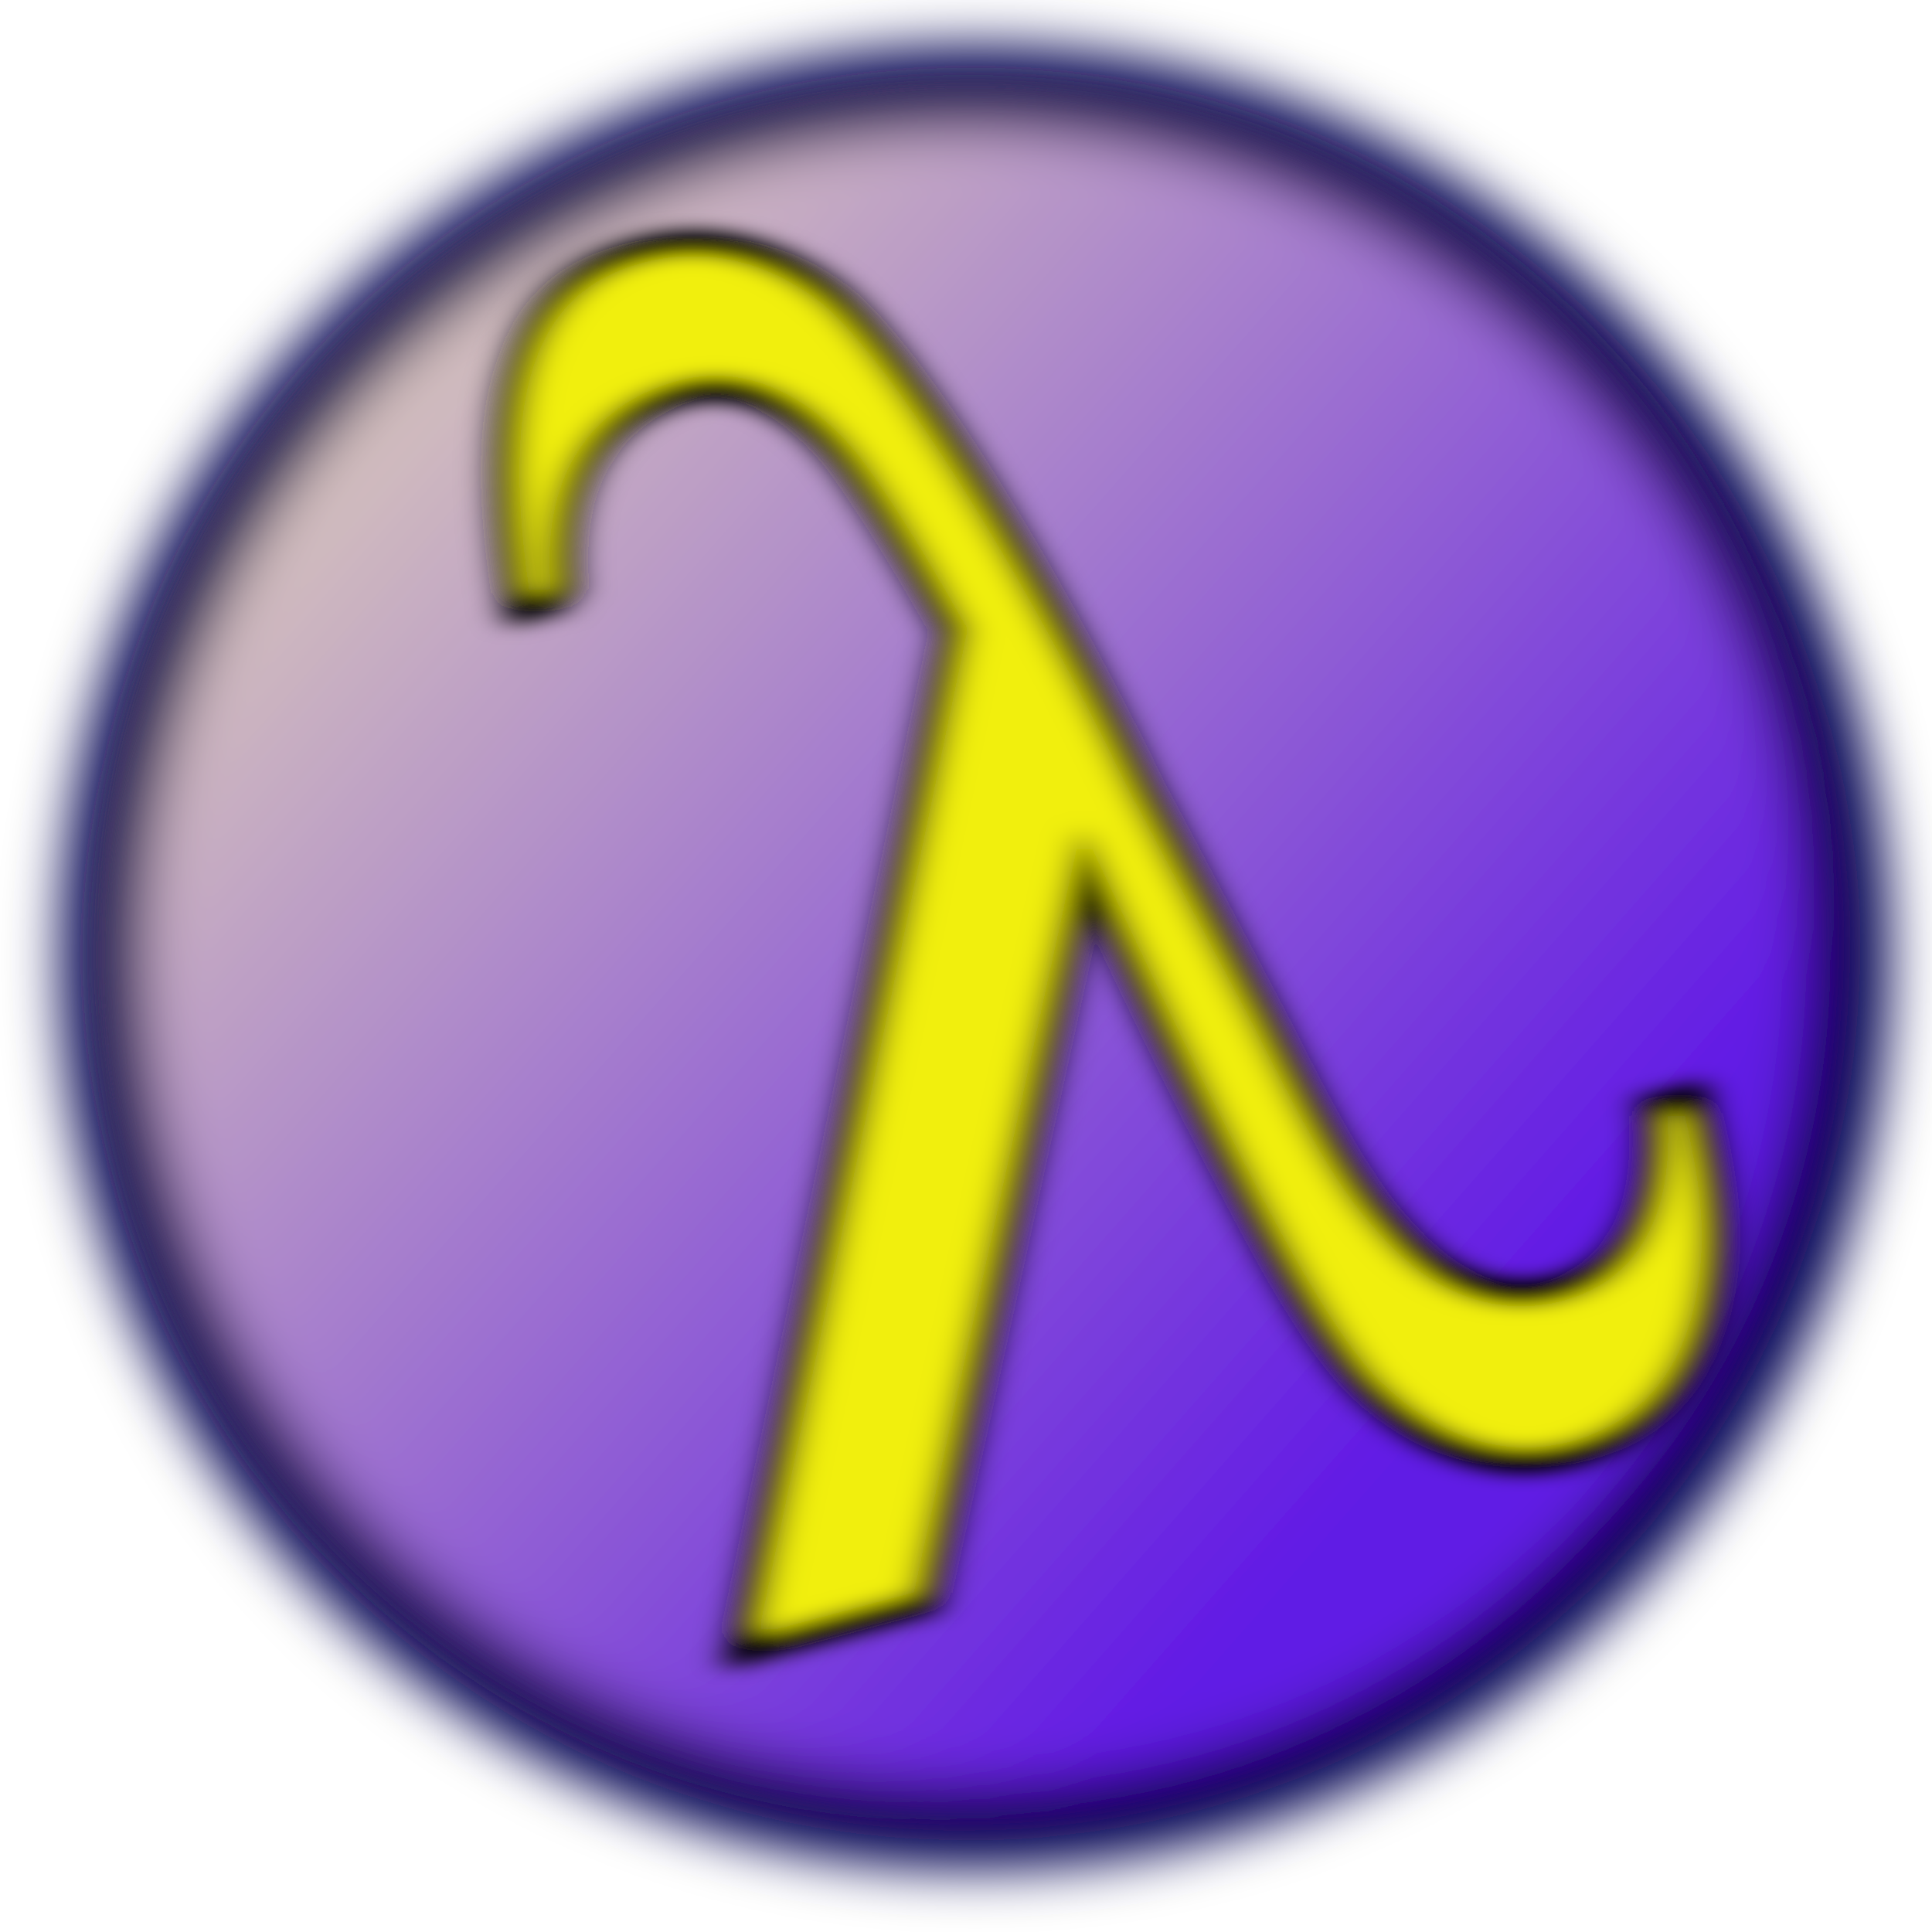
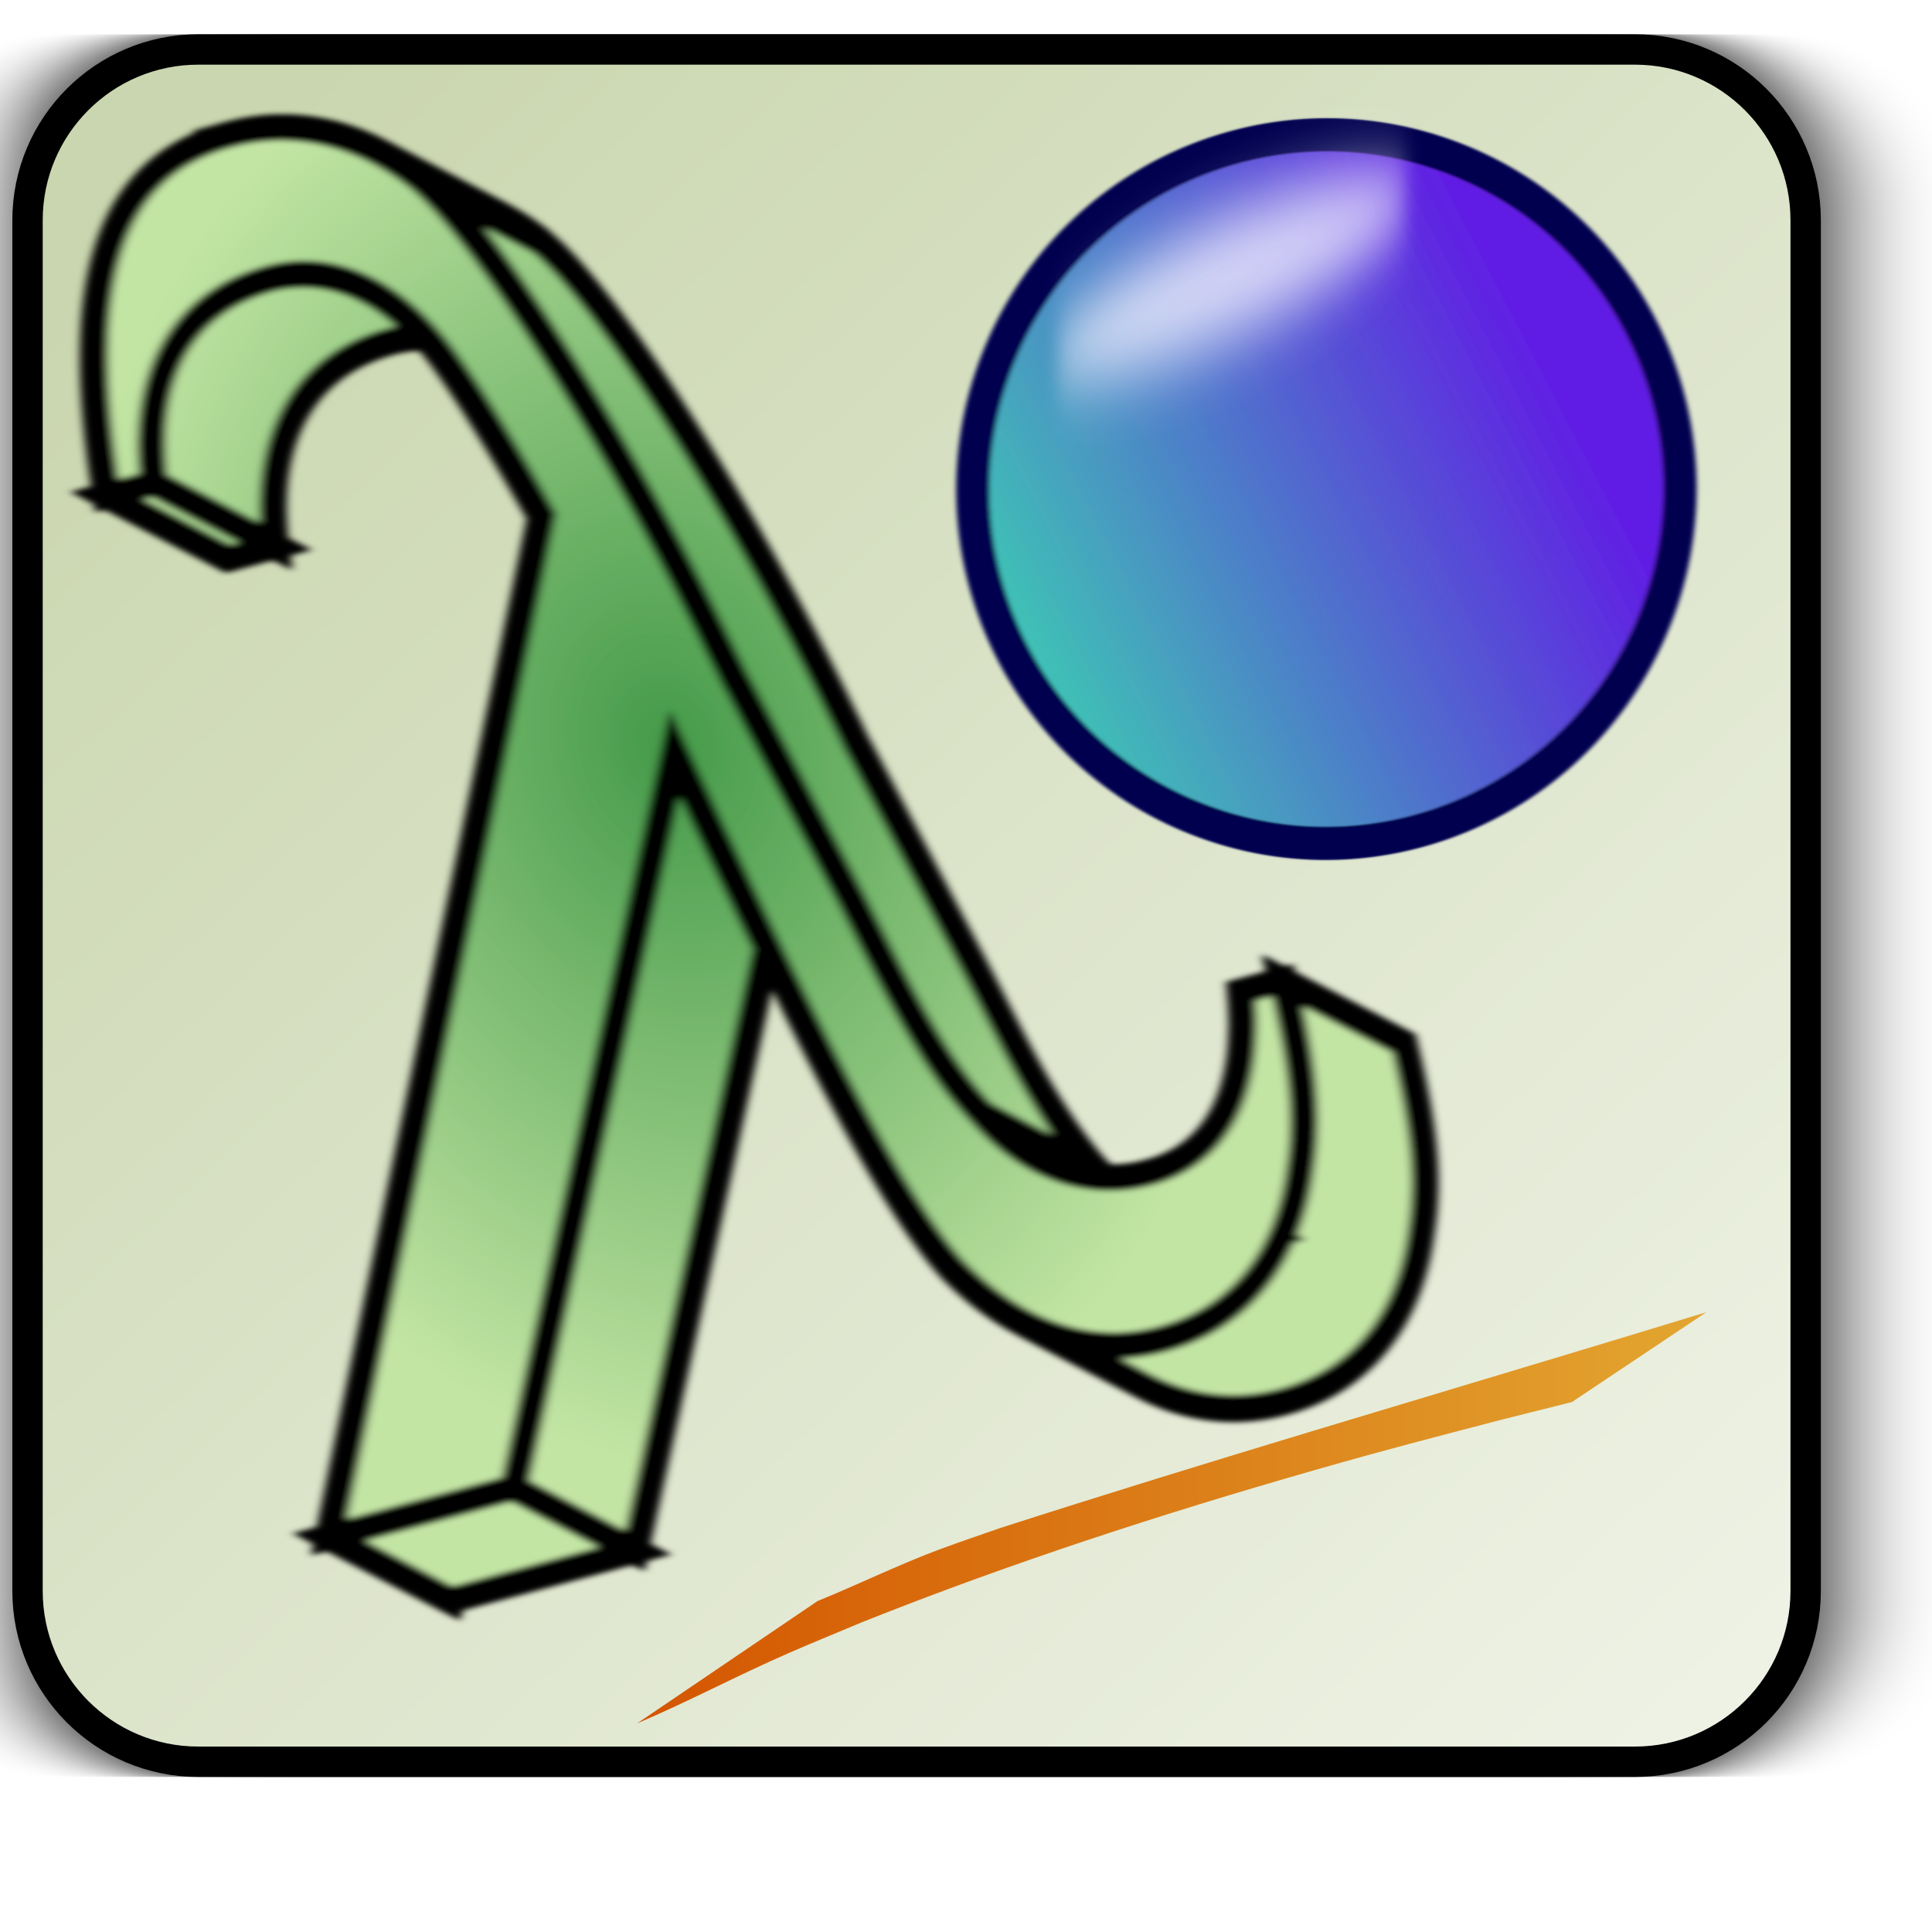
- <svg xmlns="http://www.w3.org/2000/svg" xmlns:xlink="http://www.w3.org/1999/xlink" width="64px" height="64px" id="svg2816" version="1.1">
+ <svg xmlns="http://www.w3.org/2000/svg" xmlns:xlink="http://www.w3.org/1999/xlink" version="1.1" id="svg2816" height="64px" width="64px">
  <defs id="defs2818">
+     <linearGradient id="linearGradient3688">
+       <stop style="stop-color:#d45500;stop-opacity:1;" offset="0" id="stop3690" />
+       <stop style="stop-color:#e3a630;stop-opacity:1;" offset="1" id="stop3692" />
+     </linearGradient>
+     <linearGradient id="linearGradient5686">
+       <stop style="stop-color:#cad6af;stop-opacity:1;" offset="0" id="stop5688" />
+       <stop style="stop-color:#fffffe;stop-opacity:1;" offset="1" id="stop5690" />
+     </linearGradient>
+     <linearGradient id="linearGradient3727">
+       <stop id="stop3729" offset="0" style="stop-color:#449a49;stop-opacity:1;" />
+       <stop id="stop3731" offset="1" style="stop-color:#c3e5a4;stop-opacity:1;" />
+     </linearGradient>
    <linearGradient id="linearGradient3600">
-       <stop style="stop-color:#611ae5;stop-opacity:1;" offset="0" id="stop3602" />
-       <stop style="stop-color:#ffffae;stop-opacity:1;" offset="1" id="stop3604" />
+       <stop id="stop3602" offset="0" style="stop-color:#611ae5;stop-opacity:1;" />
+       <stop id="stop3604" offset="1" style="stop-color:#33ffa4;stop-opacity:1;" />
    </linearGradient>
-     <linearGradient xlink:href="#linearGradient3600" id="linearGradient3608" x1="48.885" y1="49.182" x2="-6.885" y2="-0.024" gradientUnits="userSpaceOnUse" />
-     <filter id="filter3690">
-       <feGaussianBlur stdDeviation="0.48" id="feGaussianBlur3692" />
+     <filter height="1.387" y="-0.193" width="1.451" x="-0.226" id="filter3601">
+       <feGaussianBlur id="feGaussianBlur3603" stdDeviation="2.907" />
    </filter>
-     <filter id="filter3702">
-       <feGaussianBlur stdDeviation="1.01" id="feGaussianBlur3704" />
+     <radialGradient gradientUnits="userSpaceOnUse" gradientTransform="matrix(1,0,0,1.39848,0,-13.233)" r="20.299" fy="33.209" fx="33.228" cy="33.209" cx="33.228" id="radialGradient3735" xlink:href="#linearGradient3727" />
+     <radialGradient r="20.299" fy="33.209" fx="33.228" cy="33.209" cx="33.228" gradientTransform="matrix(1,0,0,1.39848,0,-13.233)" gradientUnits="userSpaceOnUse" id="radialGradient3737" xlink:href="#linearGradient3727" />
+     <radialGradient xlink:href="#linearGradient3727" id="radialGradient4389" gradientUnits="userSpaceOnUse" gradientTransform="matrix(1,0,0,1.39848,0,-13.233)" cx="33.228" cy="33.209" fx="33.228" fy="33.209" r="20.299" />
+     <radialGradient xlink:href="#linearGradient3727" id="radialGradient4393" gradientUnits="userSpaceOnUse" gradientTransform="matrix(1,0,0,1.39848,0,-13.233)" cx="33.228" cy="33.209" fx="33.228" fy="33.209" r="20.299" />
+     <radialGradient xlink:href="#linearGradient3727" id="radialGradient4395" gradientUnits="userSpaceOnUse" gradientTransform="matrix(1,0,0,1.39848,0,-13.233)" cx="33.228" cy="33.209" fx="33.228" fy="33.209" r="20.299" />
+     <radialGradient xlink:href="#linearGradient3727" id="radialGradient5525" gradientUnits="userSpaceOnUse" gradientTransform="matrix(0.9104559,-0.243956,0.3132219,1.16896,-18.52737,-6.061295)" cx="33.228" cy="33.209" fx="33.228" fy="33.209" r="20.299" />
+     <radialGradient xlink:href="#linearGradient3727" id="radialGradient5527" gradientUnits="userSpaceOnUse" gradientTransform="matrix(1,0,0,1.39848,0,-13.233)" cx="33.228" cy="33.209" fx="33.228" fy="33.209" r="20.299" />
+     <radialGradient xlink:href="#linearGradient3727" id="radialGradient5529" gradientUnits="userSpaceOnUse" gradientTransform="matrix(1,0,0,1.39848,0,-13.233)" cx="33.228" cy="33.209" fx="33.228" fy="33.209" r="20.299" />
+     <radialGradient xlink:href="#linearGradient3727" id="radialGradient5531" gradientUnits="userSpaceOnUse" gradientTransform="matrix(1,0,0,1.39848,0,-13.233)" cx="33.228" cy="33.209" fx="33.228" fy="33.209" r="20.299" />
+     <radialGradient xlink:href="#linearGradient3727" id="radialGradient5533" gradientUnits="userSpaceOnUse" gradientTransform="matrix(1,0,0,1.39848,0,-13.233)" cx="33.228" cy="33.209" fx="33.228" fy="33.209" r="20.299" />
+     <radialGradient xlink:href="#linearGradient3727" id="radialGradient5535" gradientUnits="userSpaceOnUse" gradientTransform="matrix(1,0,0,1.39848,0,-13.233)" cx="33.228" cy="33.209" fx="33.228" fy="33.209" r="20.299" />
+     <radialGradient xlink:href="#linearGradient3727" id="radialGradient5537" gradientUnits="userSpaceOnUse" gradientTransform="matrix(1,0,0,1.39848,0,-13.233)" cx="33.228" cy="33.209" fx="33.228" fy="33.209" r="20.299" />
+     <radialGradient xlink:href="#linearGradient3727" id="radialGradient5539" gradientUnits="userSpaceOnUse" gradientTransform="matrix(1,0,0,1.39848,0,-13.233)" cx="33.228" cy="33.209" fx="33.228" fy="33.209" r="20.299" />
+     <radialGradient xlink:href="#linearGradient3727" id="radialGradient5541" gradientUnits="userSpaceOnUse" gradientTransform="matrix(1,0,0,1.39848,0,-13.233)" cx="33.228" cy="33.209" fx="33.228" fy="33.209" r="20.299" />
+     <radialGradient xlink:href="#linearGradient3727" id="radialGradient5543" gradientUnits="userSpaceOnUse" gradientTransform="matrix(0.9104559,-0.243956,0.3132219,1.16896,-18.52737,-6.061295)" cx="33.228" cy="33.209" fx="33.228" fy="33.209" r="20.299" />
+     <radialGradient xlink:href="#linearGradient3727" id="radialGradient5545" gradientUnits="userSpaceOnUse" gradientTransform="matrix(1,0,0,1.39848,0,-13.233)" cx="33.228" cy="33.209" fx="33.228" fy="33.209" r="20.299" />
+     <radialGradient xlink:href="#linearGradient3727" id="radialGradient5547" gradientUnits="userSpaceOnUse" gradientTransform="matrix(1,0,0,1.39848,0,-13.233)" cx="33.228" cy="33.209" fx="33.228" fy="33.209" r="20.299" />
+     <radialGradient xlink:href="#linearGradient3727" id="radialGradient5549" gradientUnits="userSpaceOnUse" gradientTransform="matrix(1,0,0,1.39848,0,-13.233)" cx="33.228" cy="33.209" fx="33.228" fy="33.209" r="20.299" />
+     <radialGradient xlink:href="#linearGradient3727" id="radialGradient5551" gradientUnits="userSpaceOnUse" gradientTransform="matrix(1,0,0,1.39848,0,-13.233)" cx="33.228" cy="33.209" fx="33.228" fy="33.209" r="20.299" />
+     <radialGradient xlink:href="#linearGradient3727" id="radialGradient5553" gradientUnits="userSpaceOnUse" gradientTransform="matrix(1,0,0,1.39848,0,-13.233)" cx="33.228" cy="33.209" fx="33.228" fy="33.209" r="20.299" />
+     <radialGradient xlink:href="#linearGradient3727" id="radialGradient5555" gradientUnits="userSpaceOnUse" gradientTransform="matrix(1,0,0,1.39848,0,-13.233)" cx="33.228" cy="33.209" fx="33.228" fy="33.209" r="20.299" />
+     <radialGradient xlink:href="#linearGradient3727" id="radialGradient5557" gradientUnits="userSpaceOnUse" gradientTransform="matrix(1,0,0,1.39848,0,-13.233)" cx="33.228" cy="33.209" fx="33.228" fy="33.209" r="20.299" />
+     <radialGradient xlink:href="#linearGradient3727" id="radialGradient5559" gradientUnits="userSpaceOnUse" gradientTransform="matrix(1,0,0,1.39848,0,-13.233)" cx="33.228" cy="33.209" fx="33.228" fy="33.209" r="20.299" />
+     <radialGradient xlink:href="#linearGradient3727" id="radialGradient5561" gradientUnits="userSpaceOnUse" gradientTransform="matrix(0.9104559,-0.243956,0.3132219,1.16896,-18.52737,-6.061295)" cx="33.228" cy="33.209" fx="33.228" fy="33.209" r="20.299" />
+     <radialGradient xlink:href="#linearGradient3727" id="radialGradient5563" gradientUnits="userSpaceOnUse" gradientTransform="matrix(1,0,0,1.39848,0,-13.233)" cx="33.228" cy="33.209" fx="33.228" fy="33.209" r="20.299" />
+     <radialGradient xlink:href="#linearGradient3727" id="radialGradient5565" gradientUnits="userSpaceOnUse" gradientTransform="matrix(1,0,0,1.39848,0,-13.233)" cx="33.228" cy="33.209" fx="33.228" fy="33.209" r="20.299" />
+     <radialGradient xlink:href="#linearGradient3727" id="radialGradient5567" gradientUnits="userSpaceOnUse" gradientTransform="matrix(1,0,0,1.39848,0,-13.233)" cx="33.228" cy="33.209" fx="33.228" fy="33.209" r="20.299" />
+     <radialGradient xlink:href="#linearGradient3727" id="radialGradient5569" gradientUnits="userSpaceOnUse" gradientTransform="matrix(1,0,0,1.39848,0,-13.233)" cx="33.228" cy="33.209" fx="33.228" fy="33.209" r="20.299" />
+     <radialGradient xlink:href="#linearGradient3727" id="radialGradient5571" gradientUnits="userSpaceOnUse" gradientTransform="matrix(1,0,0,1.39848,0,-13.233)" cx="33.228" cy="33.209" fx="33.228" fy="33.209" r="20.299" />
+     <radialGradient xlink:href="#linearGradient3727" id="radialGradient5573" gradientUnits="userSpaceOnUse" gradientTransform="matrix(1,0,0,1.39848,0,-13.233)" cx="33.228" cy="33.209" fx="33.228" fy="33.209" r="20.299" />
+     <radialGradient xlink:href="#linearGradient3727" id="radialGradient5575" gradientUnits="userSpaceOnUse" gradientTransform="matrix(1,0,0,1.39848,0,-13.233)" cx="33.228" cy="33.209" fx="33.228" fy="33.209" r="20.299" />
+     <radialGradient xlink:href="#linearGradient3727" id="radialGradient5577" gradientUnits="userSpaceOnUse" gradientTransform="matrix(1,0,0,1.39848,0,-13.233)" cx="33.228" cy="33.209" fx="33.228" fy="33.209" r="20.299" />
+     <radialGradient xlink:href="#linearGradient3727" id="radialGradient5579" gradientUnits="userSpaceOnUse" gradientTransform="matrix(1,0,0,1.39848,0,-13.233)" cx="33.228" cy="33.209" fx="33.228" fy="33.209" r="20.299" />
+     <linearGradient xlink:href="#linearGradient3600" id="linearGradient5581" gradientUnits="userSpaceOnUse" x1="48.885" y1="49.182" x2="-6.885" y2="-0.024" />
+     <filter id="filter5597" width="1.5" height="1.5" x="-.25" y="-.25">
+       <feGaussianBlur id="feGaussianBlur5599" in="SourceAlpha" stdDeviation="2,000000" result="blur" />
+       <feColorMatrix id="feColorMatrix5601" result="bluralpha" type="matrix" values="1 0 0 0 0 0 1 0 0 0 0 0 1 0 0 0 0 0 0,500000 0 " />
+       <feOffset id="feOffset5603" in="bluralpha" dx="4,000000" dy="4,000000" result="offsetBlur" />
+       <feMerge id="feMerge5605">
+         <feMergeNode id="feMergeNode5607" in="offsetBlur" />
+         <feMergeNode id="feMergeNode5609" in="SourceGraphic" />
+       </feMerge>
    </filter>
+     <radialGradient xlink:href="#linearGradient3727" id="radialGradient5660" gradientUnits="userSpaceOnUse" gradientTransform="matrix(1,0,0,1.39848,0,-13.233)" cx="33.228" cy="33.209" fx="33.228" fy="33.209" r="20.299" />
+     <radialGradient xlink:href="#linearGradient3727" id="radialGradient5663" gradientUnits="userSpaceOnUse" gradientTransform="matrix(0.9104559,-0.243956,0.3132219,1.16896,-18.52737,-6.061295)" cx="33.228" cy="33.209" fx="33.228" fy="33.209" r="20.299" />
+     <radialGradient xlink:href="#linearGradient3727" id="radialGradient5670" gradientUnits="userSpaceOnUse" gradientTransform="matrix(0.9104559,-0.243956,0.3132219,1.16896,-18.52737,-6.061295)" cx="33.228" cy="33.209" fx="33.228" fy="33.209" r="20.299" />
+     <radialGradient xlink:href="#linearGradient3727" id="radialGradient5674" gradientUnits="userSpaceOnUse" gradientTransform="matrix(0.9104559,-0.243956,0.3132219,1.16896,-18.52737,-6.061295)" cx="33.228" cy="33.209" fx="33.228" fy="33.209" r="20.299" />
+     <filter id="filter5678">
+       <feGaussianBlur stdDeviation="0.129" id="feGaussianBlur5680" />
+     </filter>
+     <linearGradient xlink:href="#linearGradient5686" id="linearGradient5692" x1="3.688" y1="8.144" x2="75.295" y2="84.609" gradientUnits="userSpaceOnUse" />
+     <filter id="filter3691">
+       <feGaussianBlur stdDeviation="0.16" id="feGaussianBlur3693" />
+     </filter>
+     <linearGradient xlink:href="#linearGradient3688" id="linearGradient3694" x1="21.103" y1="50.279" x2="56.527" y2="50.279" gradientUnits="userSpaceOnUse" />
  </defs>
  <g id="layer1">
-     <path style="fill:url(#linearGradient3608);fill-opacity:1;fill-rule:nonzero;stroke:#000050;stroke-width:3.011;stroke-miterlimit:4;stroke-opacity:1;stroke-dasharray:none;stroke-dashoffset:0;filter:url(#filter3702)" id="path2826" d="m 64.182,32.091 a 32,31.909 0 1 1 -64,0 32,31.909 0 1 1 64,0 z" transform="matrix(0.9031448,0,0,0.9031448,3.236736,2.722477)" />
-     <g transform="matrix(0.9104559,-0.243956,0.2239731,0.8358789,-1.927169,8.818073)" style="font-size:71.421px;font-style:normal;font-variant:normal;font-weight:normal;font-stretch:normal;text-align:start;line-height:100%;writing-mode:lr-tb;text-anchor:start;fill:#f1ef08;fill-opacity:1;stroke:none;filter:url(#filter3690);font-family:Standard Symbols L;-inkscape-font-specification:Standard Symbols L" id="text3610">
-       <path d="m 18.158,18.46 c 0.5,-4.071 2.571,-6.428 5.785,-6.428 2.285,0 4.214,1.786 5.285,4.999 0.5,1.428 1.143,3.785 1.786,6.499 l -16.498,35.639 6.714,0 12.141,-25.569 c 2.285,13.927 3.428,18.998 4.714,21.783 1.571,3.071 3.857,4.714 6.499,4.714 2.785,0 4.999,-1.714 6.214,-4.857 0.786,-1.928 1.071,-3.857 1.143,-7.213 l -1.5,0 c -0.571,3.714 -2.214,5.785 -4.785,5.785 -2.143,0 -4,-1.357 -5.142,-3.857 -0.928,-1.857 -1.428,-3.714 -2.428,-8.999 L 36.156,31.745 C 36.084,31.53 36.013,31.03 35.87,30.316 34.227,21.103 31.656,12.39 29.942,9.818 28.371,7.533 26.228,6.319 23.871,6.319 c -4.357,0 -6.642,3.714 -7.428,12.141 l 1.714,0" style="fill:#f1ef08;fill-opacity:1;stroke:#000000;stroke-width:1;stroke-miterlimit:4;stroke-opacity:1;stroke-dasharray:none" id="path3615" />
+     <rect style="opacity:1;fill:url(#linearGradient5692);fill-opacity:1;fill-rule:nonzero;stroke:#000000;stroke-width:1.006;stroke-opacity:1;filter:url(#filter5597)" id="rect4405" width="58.903" height="56.721" x="0.912" y="1.639" ry="5.657" />
+     <g id="text3610" style="font-size:71.421px;font-style:normal;font-variant:normal;font-weight:normal;font-stretch:normal;text-align:start;line-height:100%;writing-mode:lr-tb;text-anchor:start;fill:url(#radialGradient5579);fill-opacity:1;stroke:none;font-family:Standard Symbols L;-inkscape-font-specification:Standard Symbols L;filter:url(#filter5678)" transform="matrix(0.9104559,-0.243956,0.2239731,0.8358789,-15.56354,4.999892)">
+       <g id="g4236" style="fill:url(#radialGradient5577)">
+         <g id="g4238" style="fill:url(#radialGradient5573);fill-opacity:1;stroke:#000000;stroke-width:1;stroke-miterlimit:4;stroke-opacity:1;stroke-dasharray:none">
+           <path style="fill:url(#radialGradient5525);stroke-width:0.903" d="M 9.75 9.094 C 9.476 9.113 9.21 9.146 8.938 9.219 C 6.011 10.003 4.637 12.475 5.094 16 L 9.125 18.094 C 8.668 14.569 10.011 12.097 12.938 11.312 C 14.028 11.02 15.133 11.168 16.188 11.719 L 12.188 9.625 C 11.396 9.212 10.572 9.036 9.75 9.094 z " transform="matrix(1.024775,0.2990864,-0.2745877,1.116206,17.32204,-0.9260647)" id="path4240" />
+           <path id="path4244" d="m 27.17,13.453 c 0.844,0.844 1.548,2.05 2.058,3.579 l 3.536,3.536 C 32.254,19.038 31.55,17.832 30.706,16.988 z" style="fill:url(#radialGradient5529)" />
+           <path id="path4246" d="m 29.228,17.032 c 0.5,1.428 1.143,3.785 1.786,6.499 l 3.536,3.536 c -0.643,-2.714 -1.286,-5.071 -1.786,-6.499 z" style="fill:url(#radialGradient5531)" />
+           <path id="path4248" d="M 31.014,23.531 14.515,59.17 18.051,62.706 34.549,27.067 z" style="fill:url(#radialGradient5533)" />
+           <path id="path4250" d="m 14.515,59.17 6.714,0 3.536,3.536 -6.714,0 z" style="fill:url(#radialGradient5535)" />
+           <path id="path4252" d="M 21.229,59.17 33.37,33.602 36.906,37.137 24.764,62.706 z" style="fill:url(#radialGradient5537)" />
+           <path id="path4254" d="m 33.37,33.602 c 2.285,13.927 3.428,18.998 4.714,21.783 l 3.536,3.536 c -1.286,-2.785 -2.428,-7.856 -4.714,-21.783 z" style="fill:url(#radialGradient5539)" />
+           <path id="path4256" d="m 38.084,55.385 c 0.557,1.088 1.203,1.996 1.922,2.716 l 3.536,3.536 c -0.72,-0.72 -1.366,-1.628 -1.922,-2.716 z" style="fill:url(#radialGradient5541)" />
+           <path style="fill:url(#radialGradient5674);stroke-width:0.903" d="M 42.469 32.469 C 43.156 35.292 43.346 36.978 43.062 38.781 C 42.661 41.704 41.036 43.664 38.5 44.344 C 36.946 44.76 35.364 44.589 33.875 43.812 L 37.875 45.906 C 39.364 46.683 40.946 46.854 42.5 46.438 C 45.036 45.758 46.661 43.798 47.062 40.875 C 47.346 39.071 47.187 37.386 46.5 34.562 L 42.469 32.469 z " transform="matrix(1.024775,0.2990864,-0.2745877,1.116206,17.32204,-0.9260647)" id="path4258" />
+           <path id="path4266" d="m 50.44,48.028 c -0.571,3.714 -2.214,5.785 -4.785,5.785 l 3.536,3.536" style="fill:url(#radialGradient5551)" />
+           <path id="path4268" d="m 45.655,53.814 c -1.342,0 -2.573,-0.533 -3.586,-1.546 l 3.536,3.536 c 1.013,1.013 2.243,1.546 3.586,1.546 z" style="fill:url(#radialGradient5553)" />
+           <path id="path4270" d="m 42.069,52.268 c -0.604,-0.604 -1.13,-1.378 -1.557,-2.311 l 3.536,3.536 c 0.427,0.933 0.953,1.708 1.557,2.311 z" style="fill:url(#radialGradient5555)" />
+           <path style="fill:url(#radialGradient5670);stroke-width:0.903" d="M 13.906 5.906 C 16.043 7.637 20.316 14.293 23.875 21.594 C 24.165 22.156 24.356 22.557 24.469 22.719 L 28.281 29.938 L 28.438 30.031 C 28.305 29.971 28.252 29.96 28.438 30.219 C 29.64 32.511 30.682 34.945 32.5 36.875 L 36.094 38.75 C 36.534 39.011 36.554 38.953 36.188 38.594 C 34.515 36.634 33.452 34.275 32.281 32.031 L 28.469 24.812 C 28.356 24.651 28.196 24.25 27.906 23.688 C 24.347 16.387 20.043 9.731 17.906 8 L 13.906 5.906 z " transform="matrix(1.024775,0.2990864,-0.2745877,1.116206,17.32204,-0.9260647)" id="path4272" />
+           <path id="path4280" d="M 29.942,9.818 C 29.596,9.314 29.221,8.862 28.823,8.464 l 3.536,3.536 c 0.398,0.398 0.773,0.85 1.119,1.354 z" style="fill:url(#radialGradient5565)" />
+           <path id="path4282" d="M 28.823,8.464 C 27.415,7.056 25.709,6.319 23.871,6.319 l 3.536,3.536 c 1.837,0 3.544,0.738 4.952,2.145 z" style="fill:url(#radialGradient5567)" />
+           <path id="path4286" d="m 16.444,18.46 1.714,0 3.536,3.536 -1.714,0 z" style="fill:url(#radialGradient5571)" />
+         </g>
+         <path id="path3615" style="fill:url(#radialGradient5575);fill-opacity:1;stroke:#000000;stroke-width:1;stroke-miterlimit:4;stroke-opacity:1;stroke-dasharray:none" d="m 18.158,18.46 c 0.5,-4.071 2.571,-6.428 5.785,-6.428 2.285,0 4.214,1.786 5.285,4.999 0.5,1.428 1.143,3.785 1.786,6.499 l -16.498,35.639 6.714,0 12.141,-25.569 c 2.285,13.927 3.428,18.998 4.714,21.783 1.571,3.071 3.857,4.714 6.499,4.714 2.785,0 4.999,-1.714 6.214,-4.857 0.786,-1.928 1.071,-3.857 1.143,-7.213 l -1.5,0 c -0.571,3.714 -2.214,5.785 -4.785,5.785 -2.143,0 -4,-1.357 -5.142,-3.857 -0.928,-1.857 -1.428,-3.714 -2.428,-8.999 L 36.156,31.745 C 36.084,31.53 36.013,31.03 35.87,30.316 34.227,21.103 31.656,12.39 29.942,9.818 28.371,7.533 26.228,6.319 23.871,6.319 c -4.357,0 -6.642,3.714 -7.428,12.141 l 1.714,0" />
+       </g>
    </g>
+     <path transform="matrix(0.1324246,-0.342014,0.342014,0.1324246,28.70074,22.95892)" d="m 64.182,32.091 a 32,31.909 0 1 1 -64,0 32,31.909 0 1 1 64,0 z" id="path2826" style="fill:url(#linearGradient5581);fill-opacity:1;fill-rule:nonzero;stroke:#000050;stroke-width:3.011;stroke-miterlimit:4;stroke-opacity:1;stroke-dasharray:none;stroke-dashoffset:0;filter:url(#filter3691)" />
+     <path transform="matrix(-0.1457534,-0.2888594,0.2266235,-0.1143502,13.06228,-19.3651)" d="m -111.594,47.029 a 5.657,25.713 0 1 1 -11.314,0 5.657,25.713 0 1 1 11.314,0 z" id="path3595" style="opacity:0.827;fill:#f1efff;fill-opacity:1;fill-rule:nonzero;stroke:none;filter:url(#filter3601)" />
+     <path style="fill:url(#linearGradient3694);fill-opacity:1;fill-rule:nonzero;stroke:none" id="path2914" d="m 27.08,53.038 c 1.359,-0.552 2.673,-1.202 4.049,-1.714 0.664,-0.247 1.335,-0.471 2.003,-0.706 6.879,-2.214 13.815,-4.244 20.731,-6.34 0.888,-0.27 1.776,-0.541 2.664,-0.811 0,0 -4.456,2.978 -4.456,2.978 l 0,0 c -0.771,0.193 -1.542,0.386 -2.313,0.579 -2.46,0.645 -3.725,0.964 -6.242,1.685 -5.052,1.448 -10.058,3.073 -14.941,5.021 -0.808,0.34 -1.621,0.669 -2.424,1.019 -1.702,0.74 -3.34,1.617 -5.048,2.342 0,0 5.978,-4.053 5.978,-4.053 z" />
  </g>
</svg>
